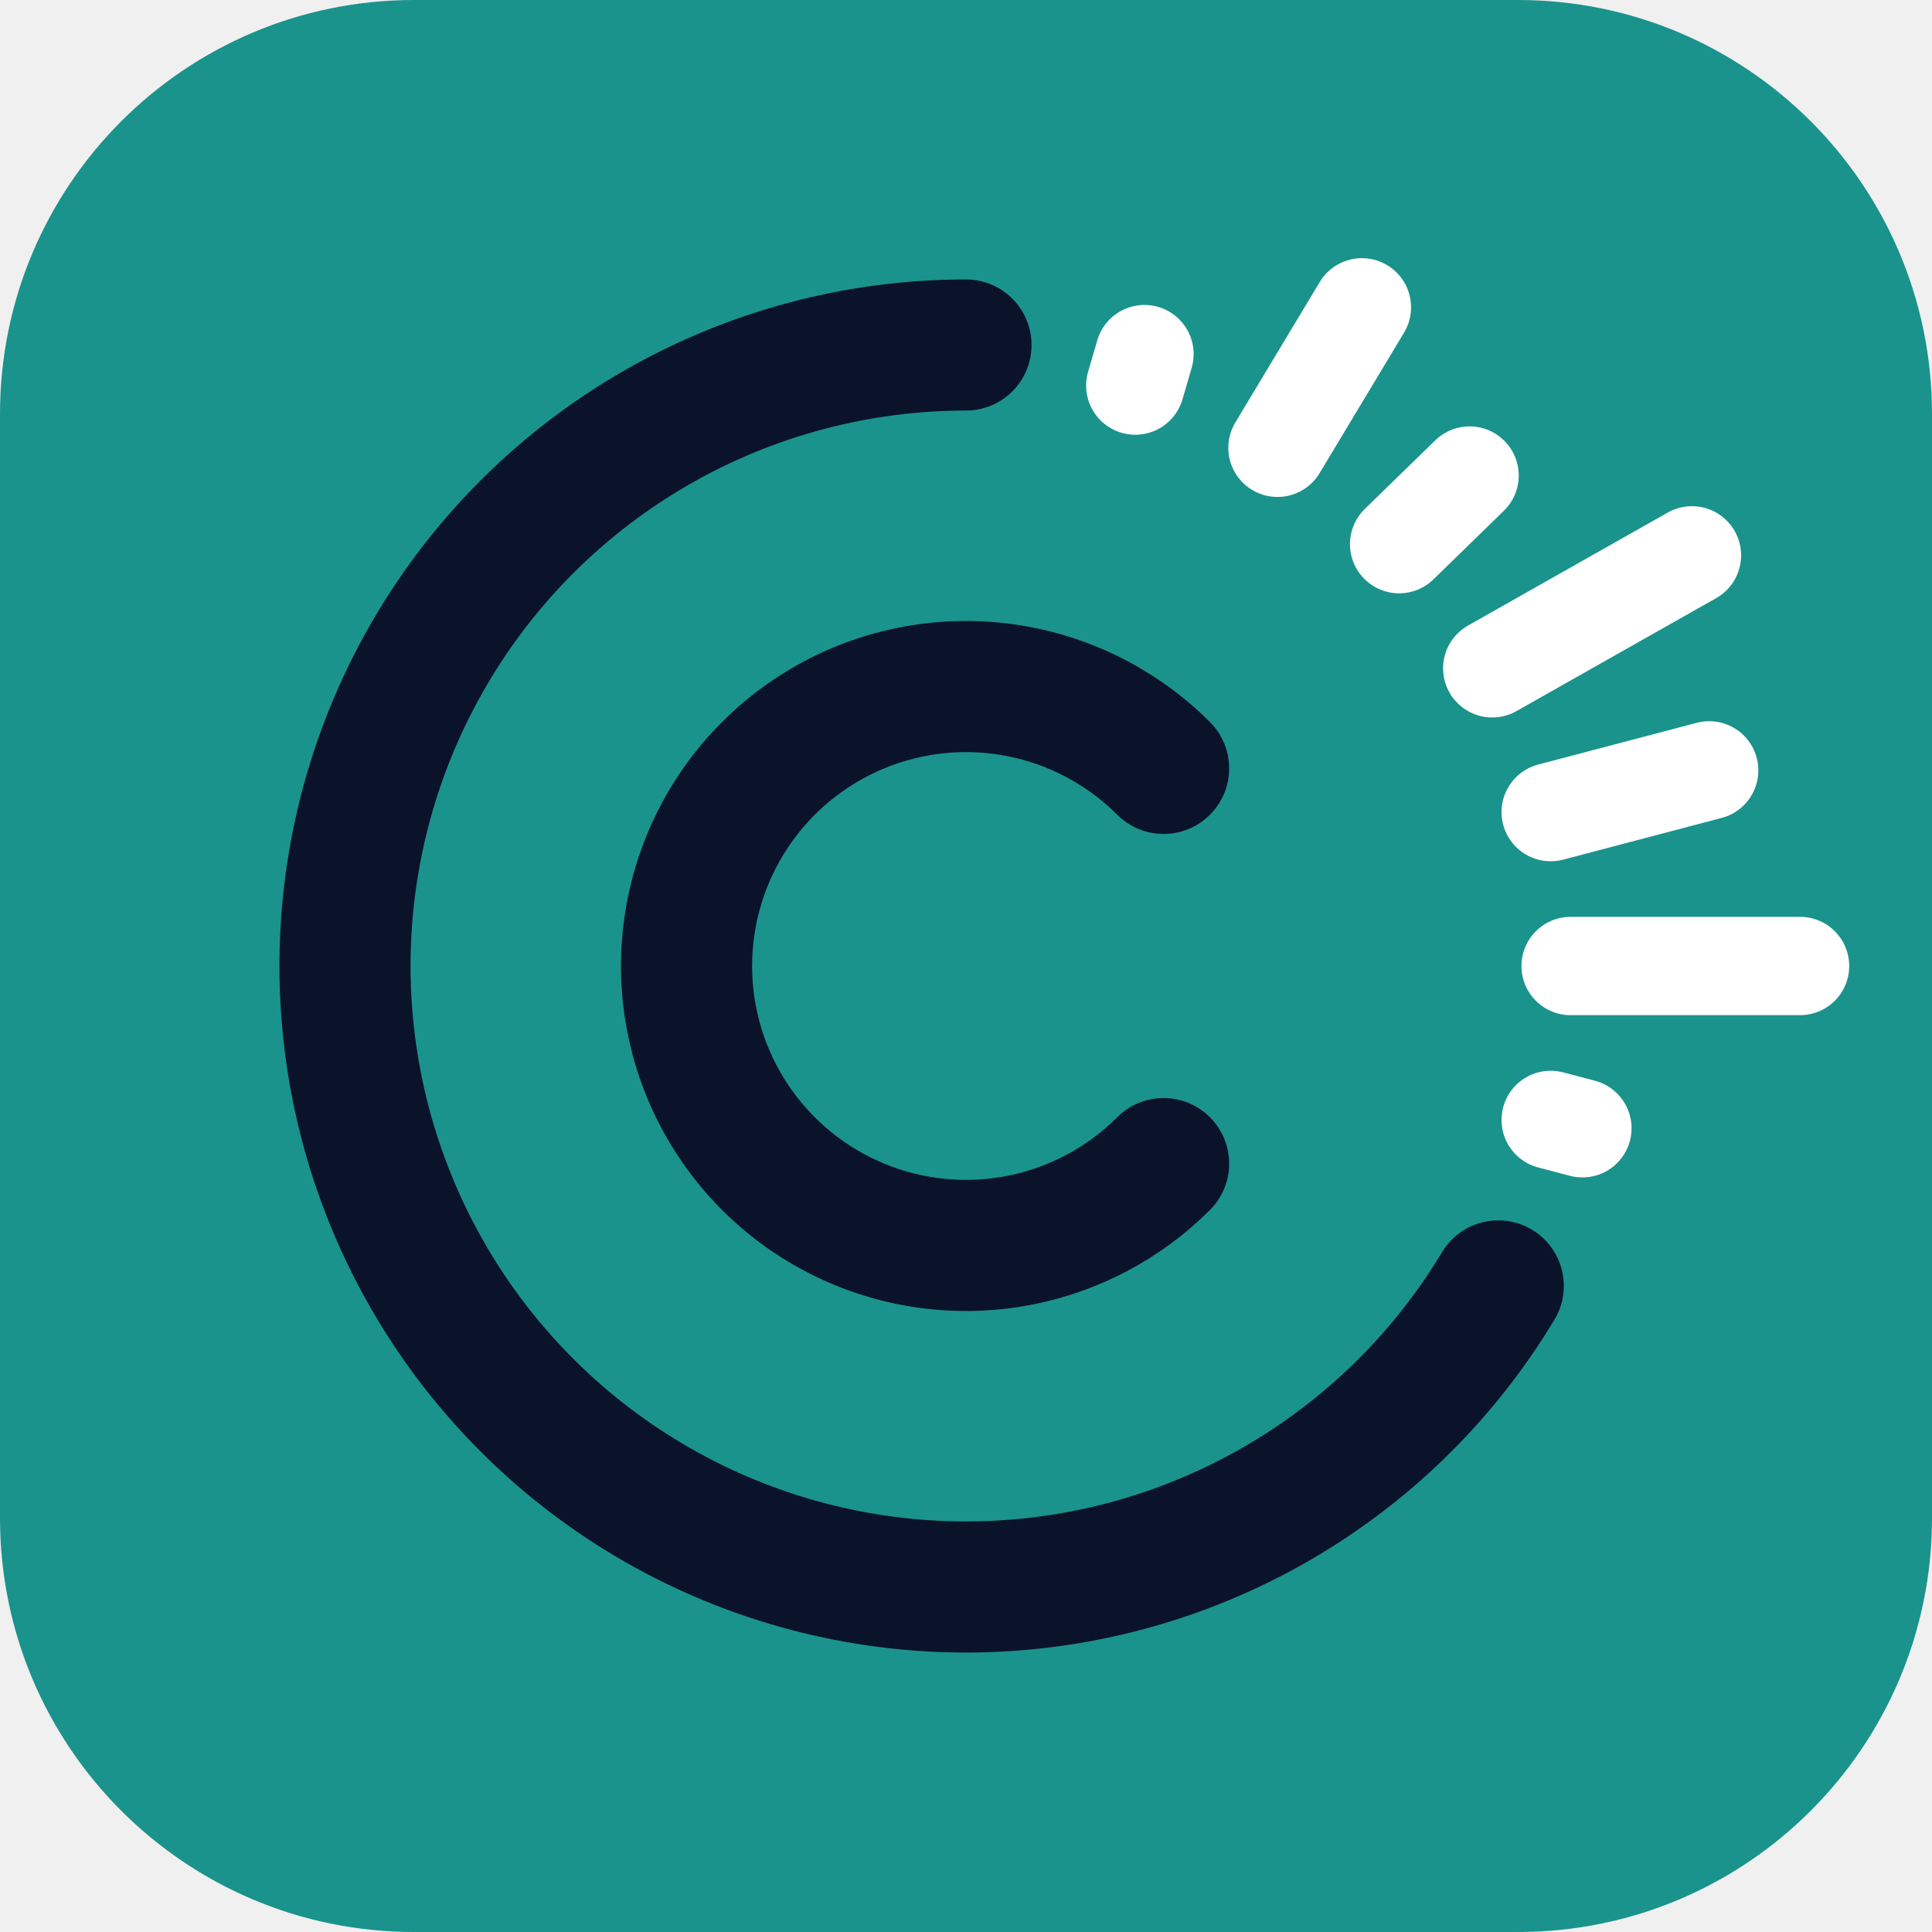
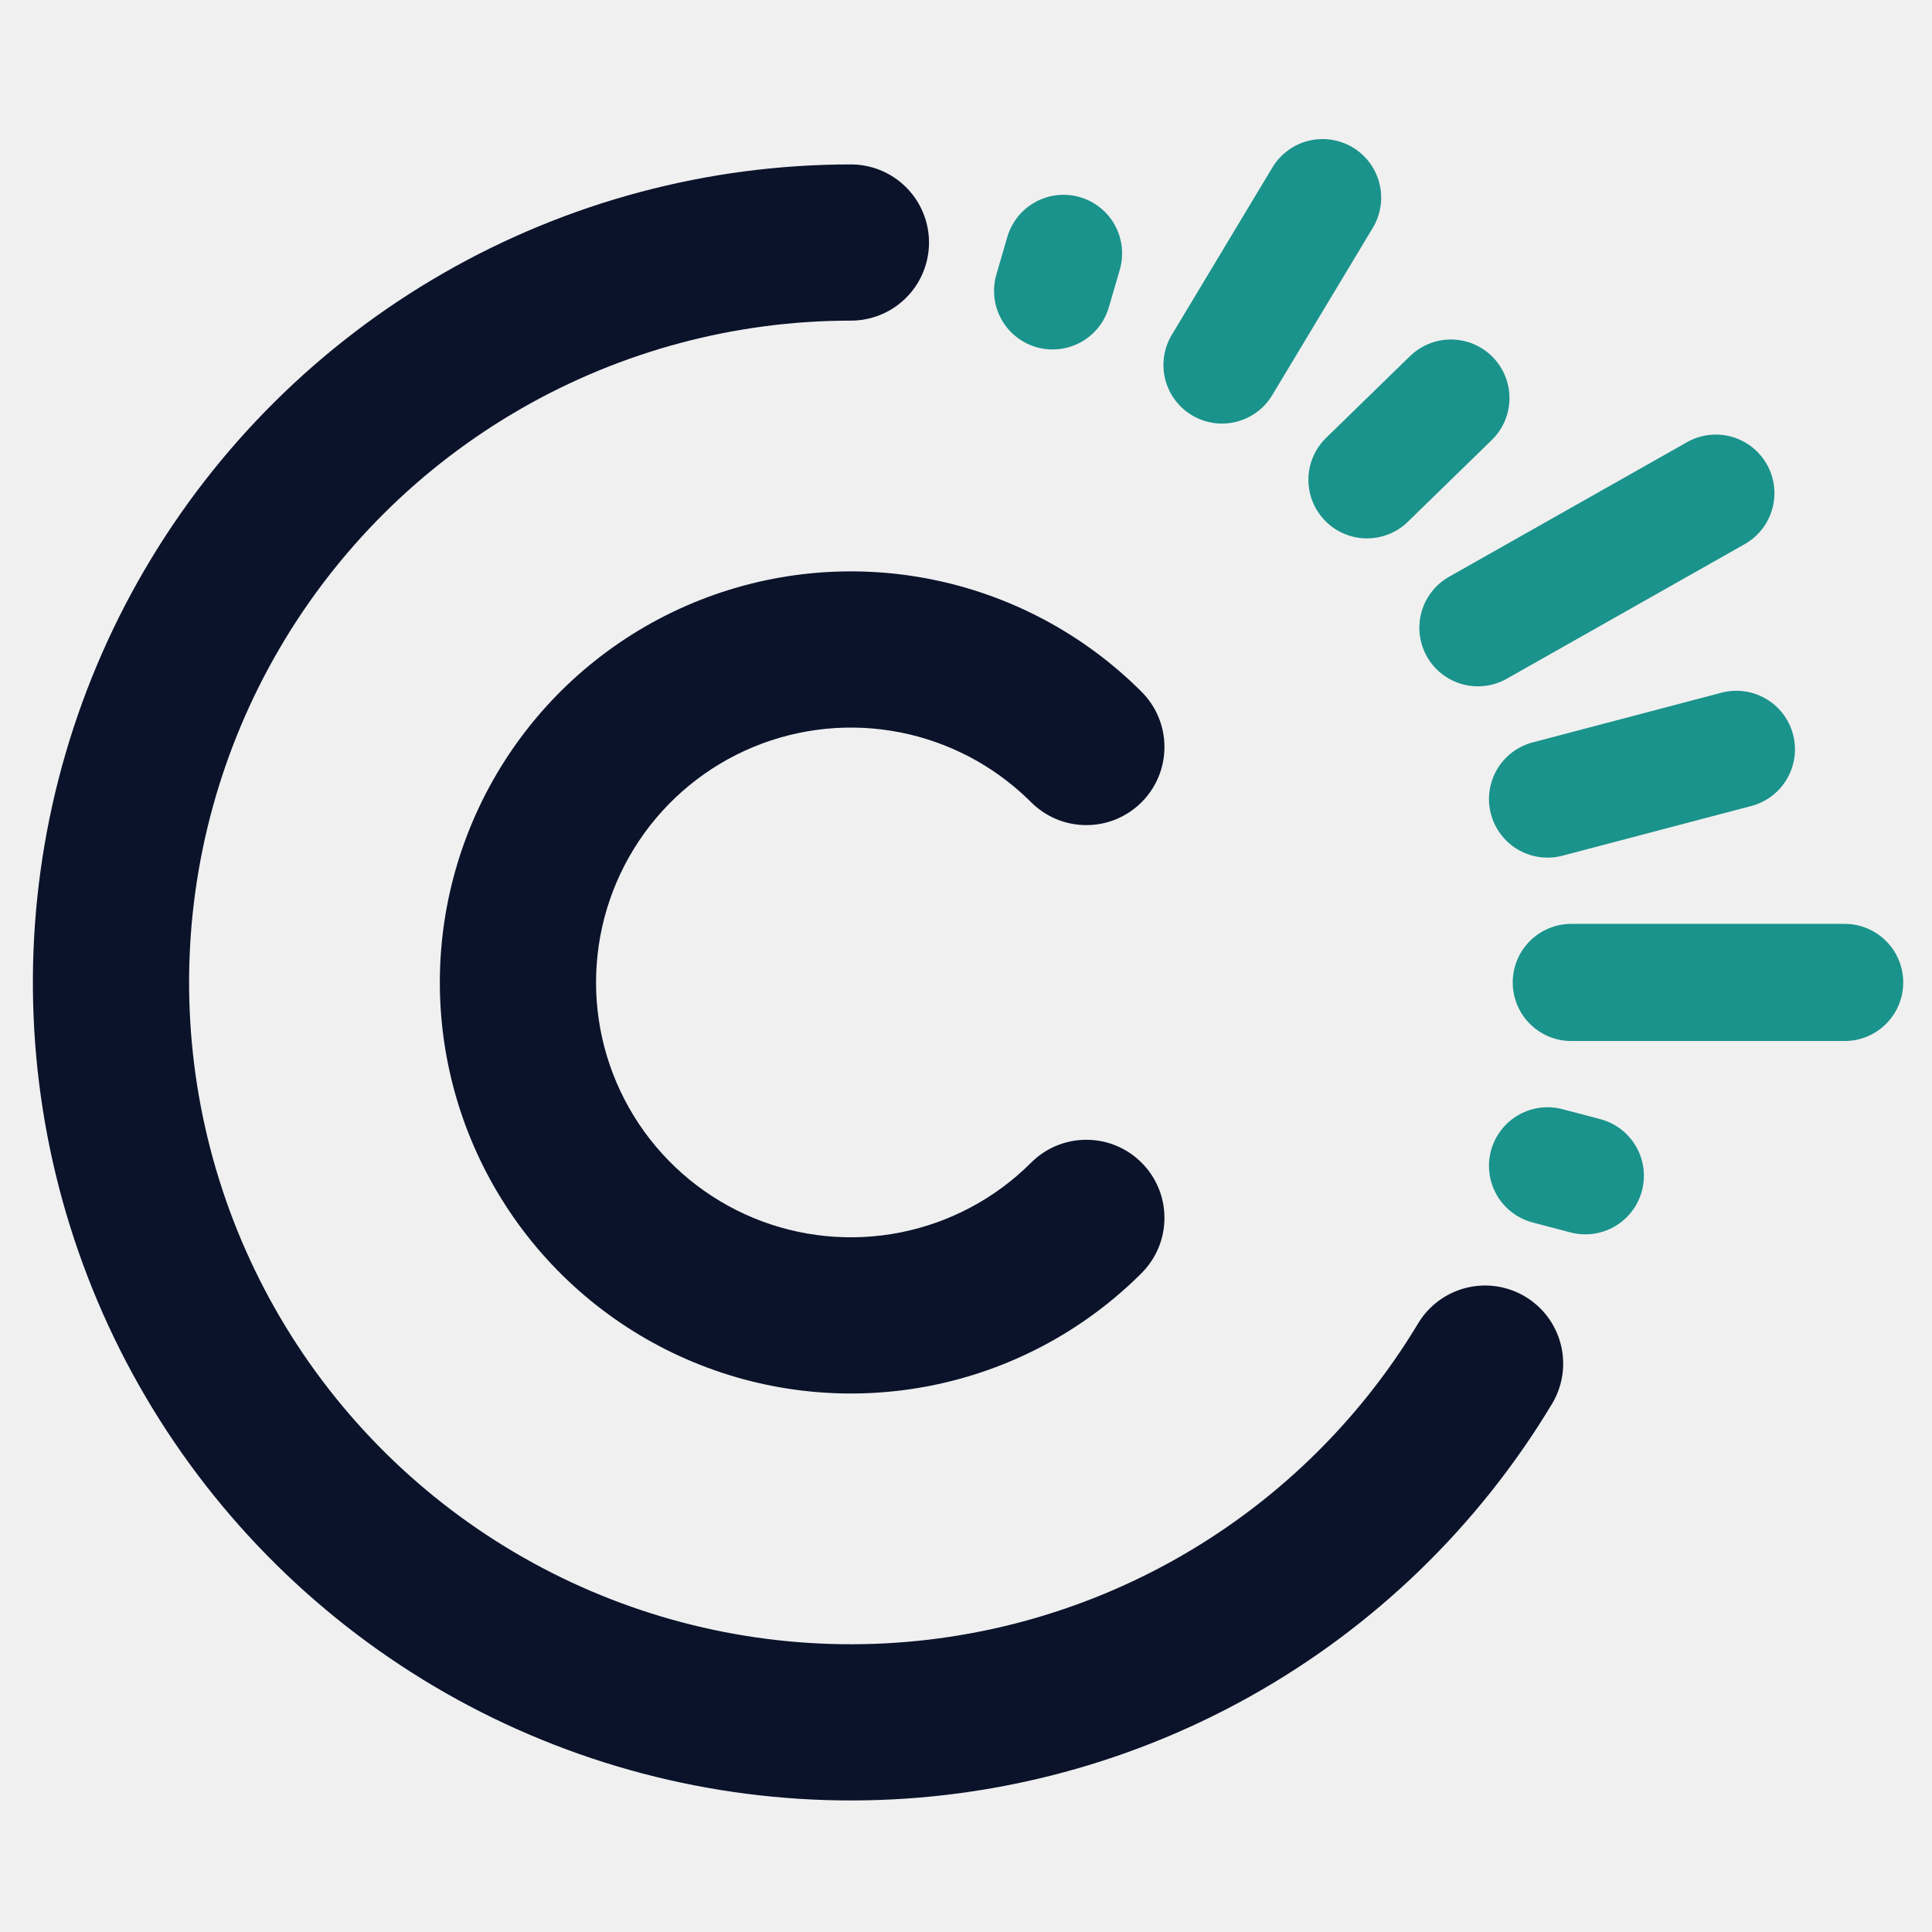
- <svg xmlns="http://www.w3.org/2000/svg" viewBox="0 0 560 560" fill="none">
-   <rect width="560" height="560" rx="120" fill="#1A938C" />
-   <path d="M434.277 372.728C418.069 399.695 395.076 421.942 367.59 437.251C340.104 452.561 309.085 460.399 277.625 459.984C246.165 459.569 215.364 450.915 188.291 434.886C161.219 418.856 138.821 396.01 123.33 368.625C107.839 341.241 99.796 310.274 100.004 278.813C100.211 247.351 108.662 216.493 124.513 189.315C140.364 162.137 163.061 139.589 190.343 123.918C217.625 108.247 248.538 100 280 100" stroke-width="38" stroke-linecap="round" stroke="#0B132B" />
-   <path d="M241.731 187.612C260.004 180.044 280.111 178.064 299.509 181.922C318.907 185.781 336.726 195.304 350.711 209.289C354.149 212.727 356.276 217.477 356.276 222.724C356.276 233.217 347.77 241.724 337.276 241.724C332.03 241.724 327.279 239.598 323.841 236.159L323.021 235.355C314.478 227.123 303.747 221.509 292.096 219.192C280.069 216.799 267.602 218.027 256.273 222.72C244.945 227.412 235.262 235.359 228.449 245.555C221.637 255.751 218 267.738 218 280C218 292.263 221.637 304.25 228.449 314.445C235.262 324.641 244.945 332.588 256.273 337.28C267.602 341.973 280.069 343.201 292.096 340.809C304.122 338.416 315.17 332.512 323.841 323.841C327.279 320.403 332.03 318.276 337.276 318.276C347.77 318.277 356.276 326.783 356.276 337.276C356.276 342.523 354.149 347.273 350.711 350.711L350.053 351.363C336.169 364.993 318.604 374.28 299.509 378.078C280.111 381.937 260.004 379.957 241.731 372.388C223.459 364.819 207.842 352.002 196.854 335.557C185.865 319.112 180 299.778 180 280C180 260.222 185.865 240.888 196.854 224.443C207.842 207.999 223.459 195.181 241.731 187.612Z" fill="#0B132B" />
-   <path d="M329.069 111.76L331.729 102.64" stroke-width="28.5" stroke-linecap="round" stroke="white" />
-   <path d="M370.281 129.794L394.751 89.082" stroke-width="28.5" stroke-linecap="round" stroke="white" />
-   <path d="M405.545 157.725L425.961 137.84" stroke-width="28.5" stroke-linecap="round" stroke="white" />
-   <path d="M432.536 193.713L490.417 160.971" stroke-width="28.5" stroke-linecap="round" stroke="white" />
-   <path d="M449.476 235.387L495.412 223.295" stroke-width="28.5" stroke-linecap="round" stroke="white" />
-   <path d="M455.25 280H521.75" stroke-width="28.5" stroke-linecap="round" stroke="white" />
-   <path d="M449.476 324.613L458.663 327.032" stroke-width="28.5" stroke-linecap="round" stroke="white" />
+ <svg xmlns="http://www.w3.org/2000/svg" viewBox="73 41 470 470" fill="none">
+   <style>@media (prefers-color-scheme: dark){.n{stroke:#fff}.nf{fill:#fff}}</style>
+   <path d="M434.277 372.728C418.069 399.695 395.076 421.942 367.59 437.251C340.104 452.561 309.085 460.399 277.625 459.984C246.165 459.569 215.364 450.915 188.291 434.886C161.219 418.856 138.821 396.01 123.33 368.625C107.839 341.241 99.796 310.274 100.004 278.813C100.211 247.351 108.662 216.493 124.513 189.315C140.364 162.137 163.061 139.589 190.343 123.918C217.625 108.247 248.538 100 280 100" stroke-width="38" stroke-linecap="round" class="n" stroke="#0B132B" />
+   <path d="M241.731 187.612C260.004 180.043 280.111 178.063 299.509 181.922C318.877 185.774 336.67 195.275 350.646 209.225C354.122 212.669 356.276 217.445 356.276 222.724C356.276 233.217 347.77 241.724 337.276 241.724C332.03 241.724 327.279 239.597 323.841 236.159L323.021 235.354C314.478 227.123 303.747 221.509 292.096 219.191C280.069 216.799 267.602 218.027 256.273 222.719C244.945 227.412 235.262 235.359 228.449 245.554C221.637 255.75 218 267.737 218 280C218 292.262 221.637 304.249 228.449 314.445C235.262 324.641 244.944 332.588 256.273 337.281C267.602 341.974 280.069 343.201 292.096 340.808C304.122 338.416 315.17 332.511 323.841 323.841C327.279 320.402 332.03 318.276 337.276 318.276C347.77 318.276 356.276 326.783 356.276 337.276C356.276 342.523 354.149 347.272 350.711 350.711L350.053 351.363C336.169 364.992 318.604 374.281 299.509 378.079C280.111 381.937 260.004 379.957 241.731 372.388C223.459 364.82 207.842 352.002 196.854 335.557C185.865 319.112 180 299.778 180 280C180 260.222 185.865 240.888 196.854 224.443C207.842 207.998 223.459 195.181 241.731 187.612Z" class="nf" fill="#0B132B" />
+   <path d="M329.069 111.76L331.729 102.64" stroke-width="28.5" stroke-linecap="round" stroke="#1A938C" />
+   <path d="M370.281 129.794L394.751 89.082" stroke-width="28.5" stroke-linecap="round" stroke="#1A938C" />
+   <path d="M405.545 157.725L425.961 137.84" stroke-width="28.5" stroke-linecap="round" stroke="#1A938C" />
+   <path d="M432.536 193.713L490.417 160.971" stroke-width="28.5" stroke-linecap="round" stroke="#1A938C" />
+   <path d="M449.476 235.387L495.412 223.295" stroke-width="28.5" stroke-linecap="round" stroke="#1A938C" />
+   <path d="M455.25 280H521.75" stroke-width="28.5" stroke-linecap="round" stroke="#1A938C" />
+   <path d="M449.476 324.613L458.663 327.031" stroke-width="28.5" stroke-linecap="round" stroke="#1A938C" />
</svg>
